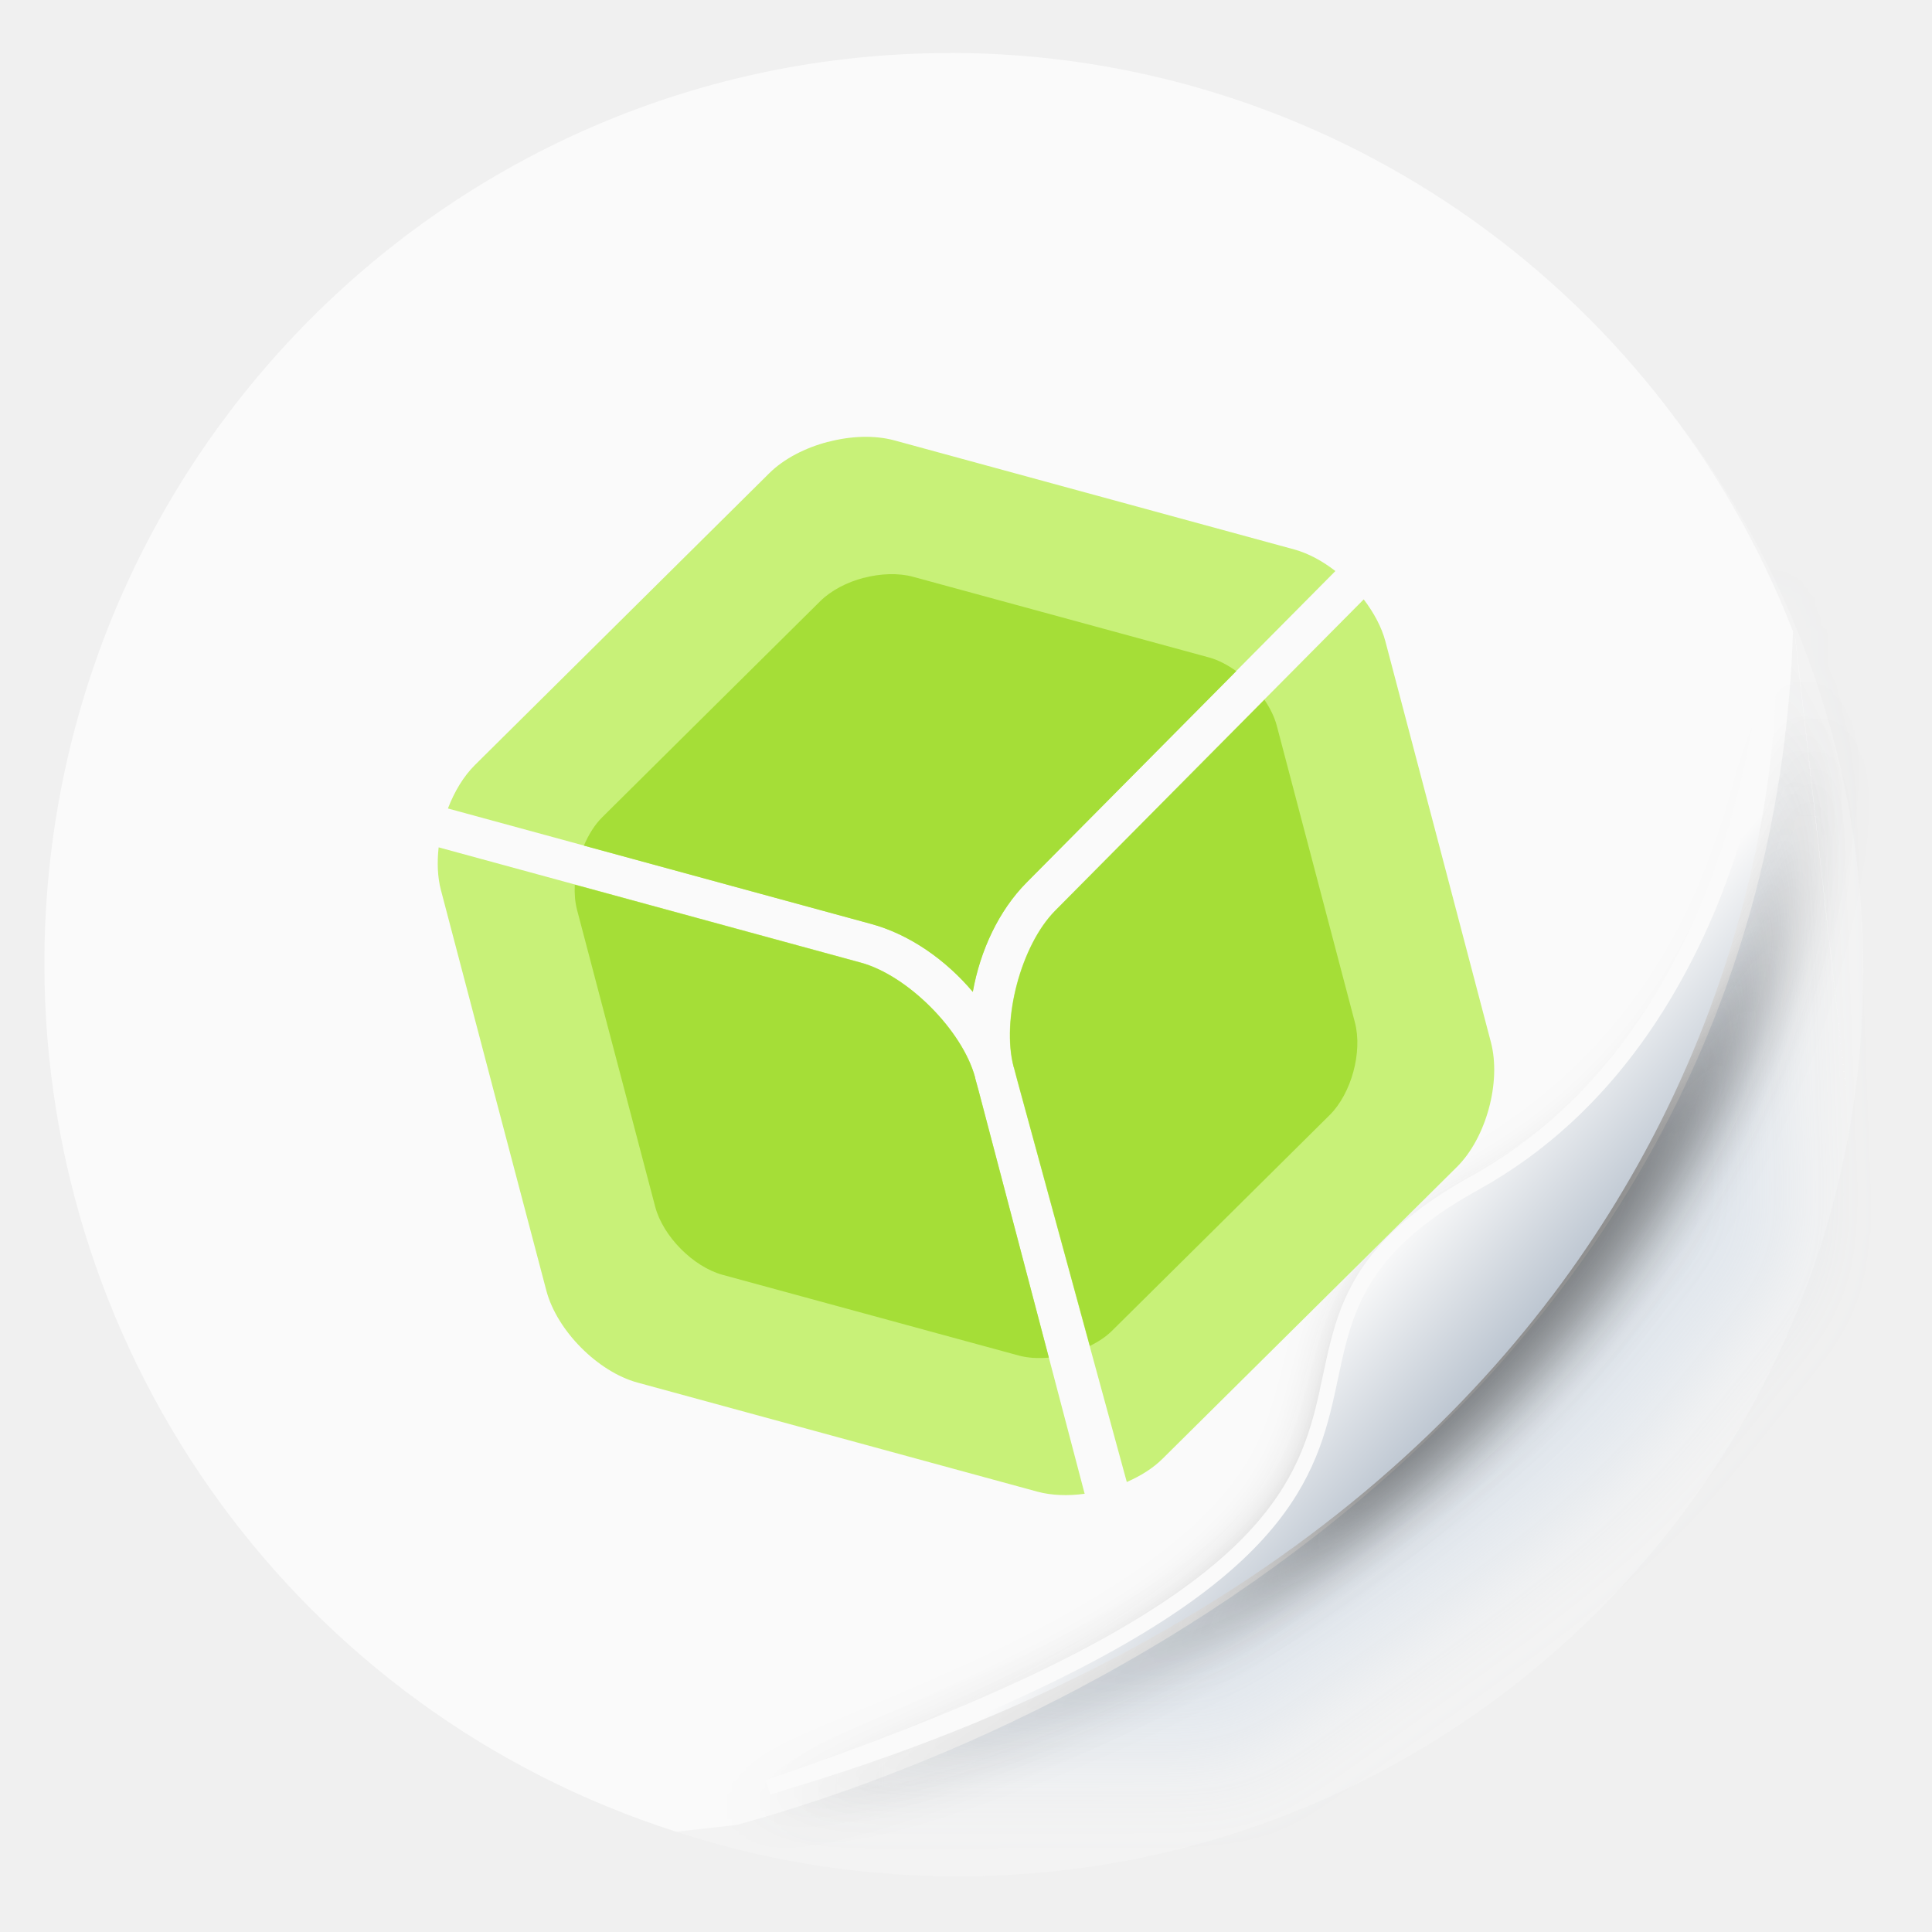
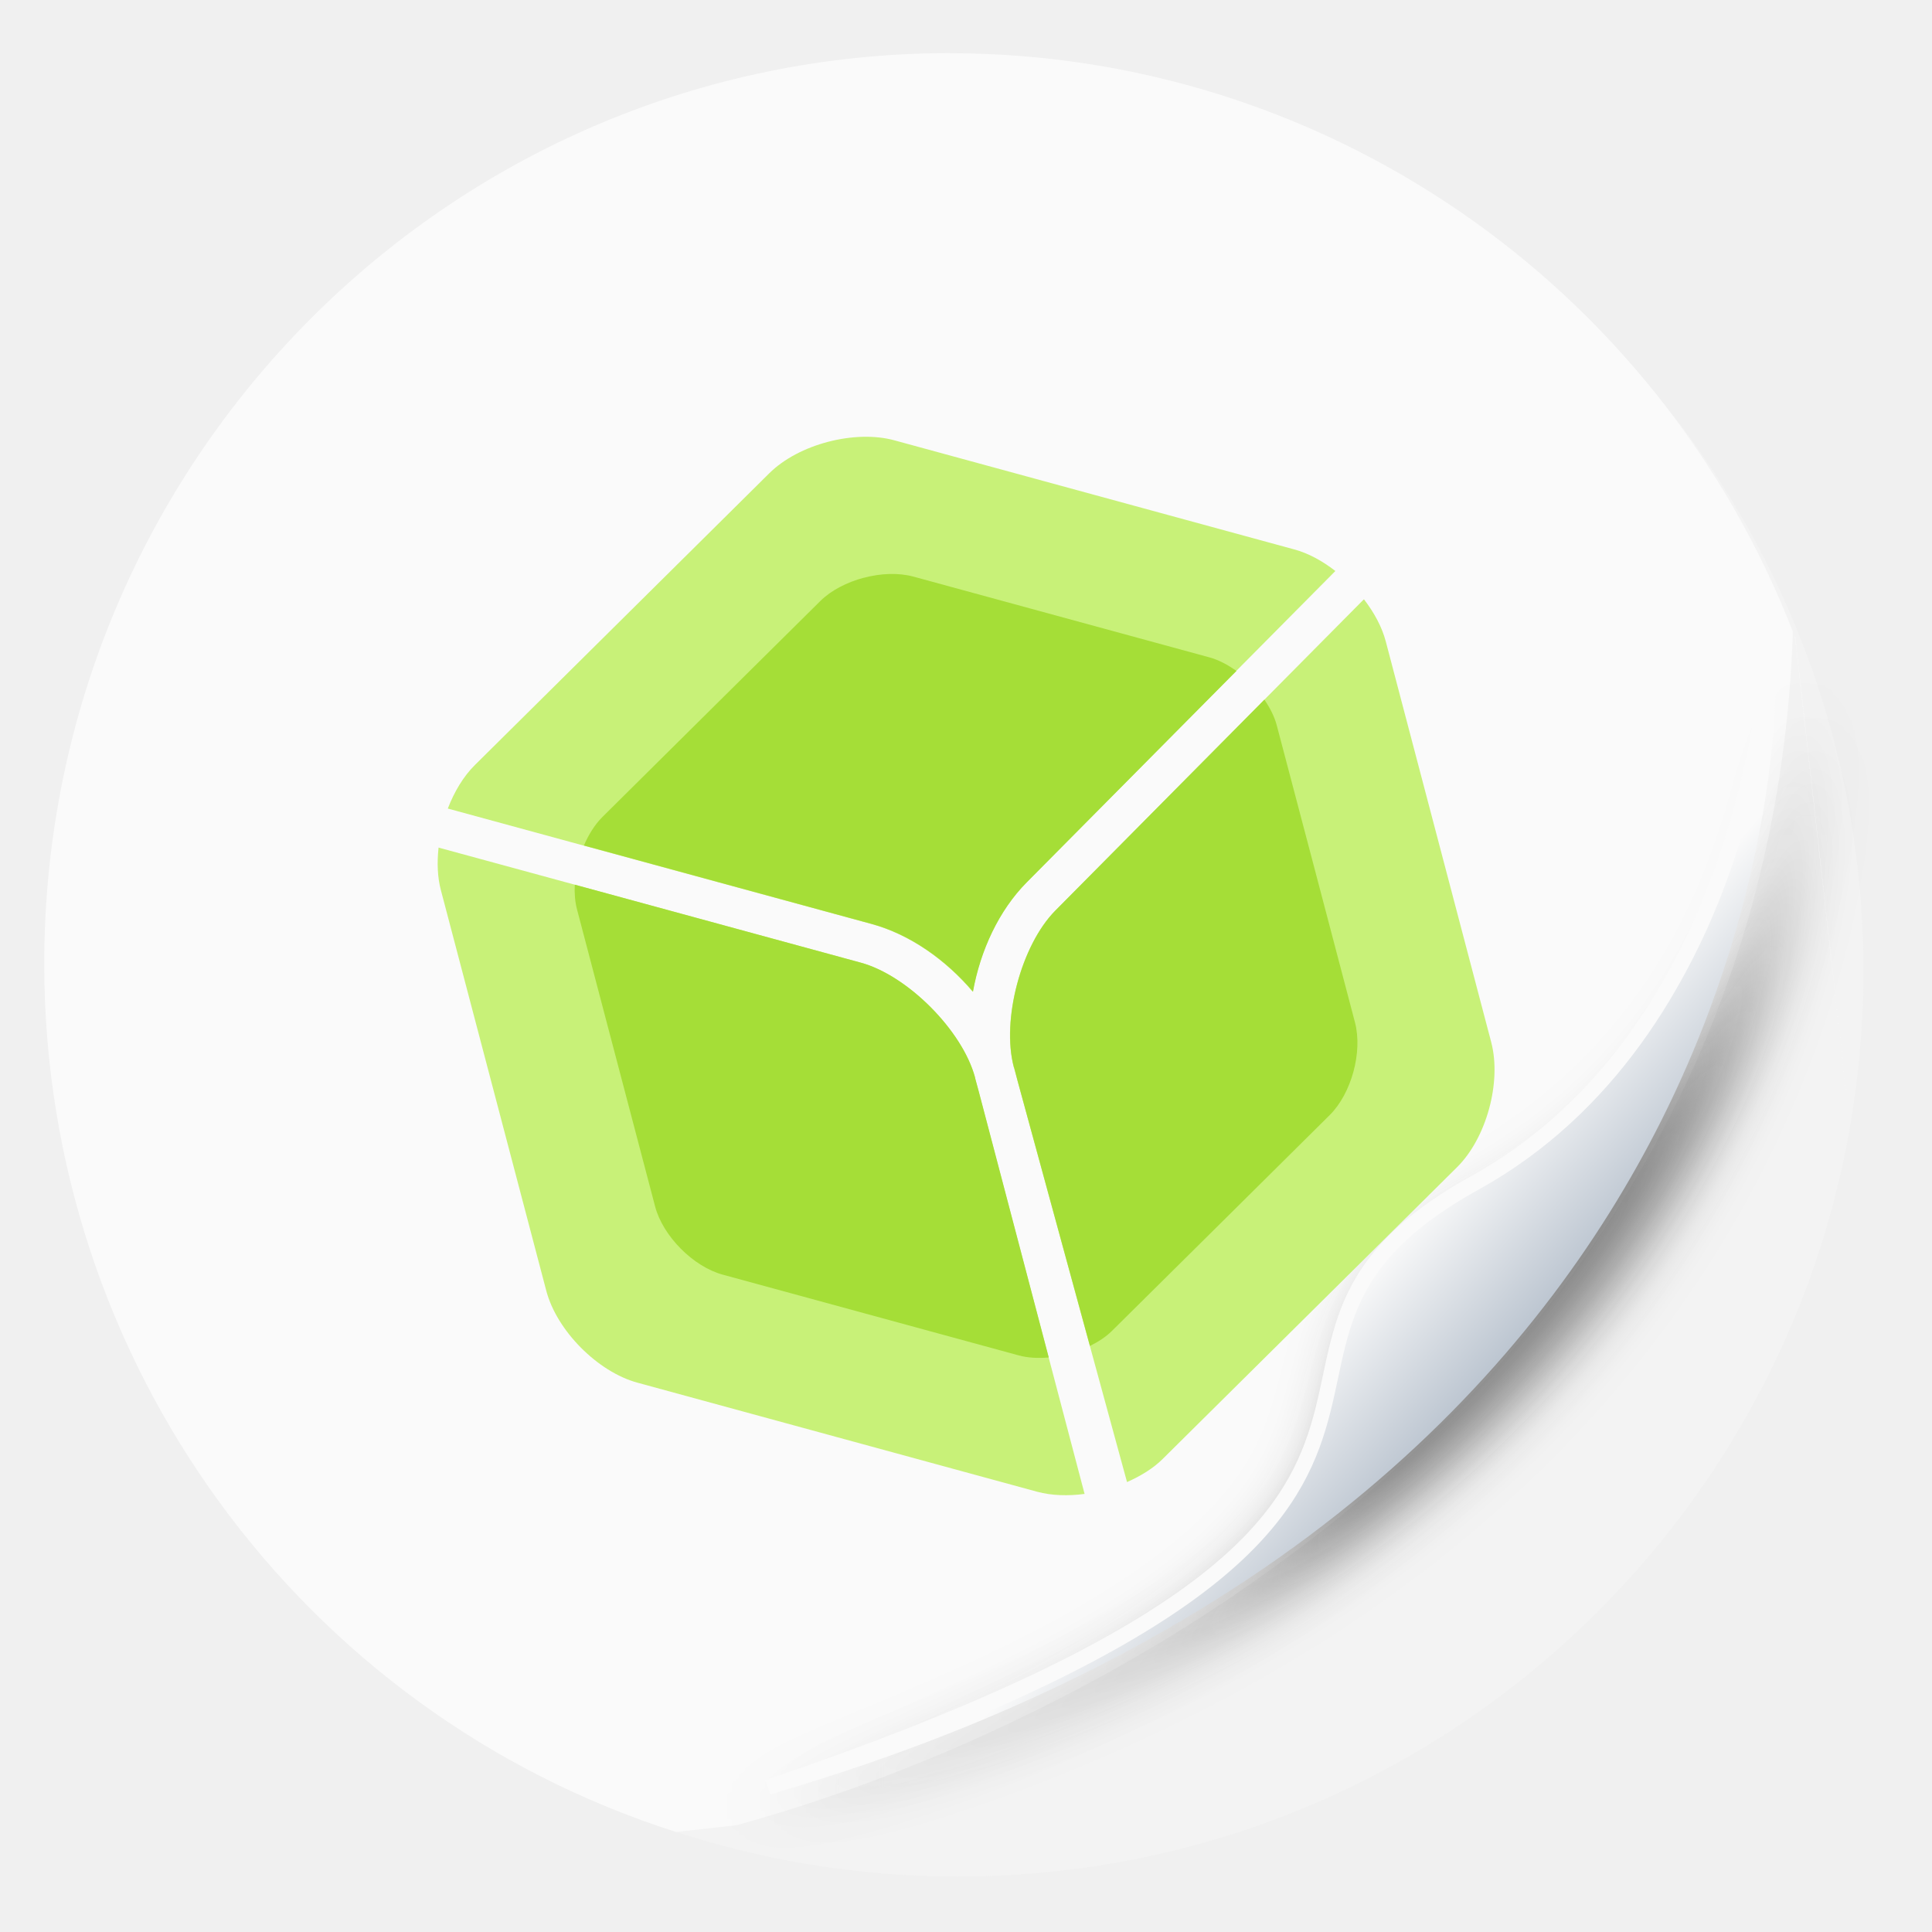
<svg xmlns="http://www.w3.org/2000/svg" width="64" height="64" version="1.1" viewBox="0 0 16.933 16.933">
  <defs>
-     <style type="text/css" />
-     <style type="text/css" />
-     <style type="text/css" />
-     <style type="text/css" />
-     <filter id="filter1066-3" x="-.064" y="-.057" width="1.128" height="1.113" color-interpolation-filters="sRGB">
+     <filter id="filter1066-3-6" x="-.064" y="-.057" width="1.128" height="1.113" color-interpolation-filters="sRGB">
      <feGaussianBlur stdDeviation="0.227" />
    </filter>
-     <linearGradient id="linearGradient1040" x1="80.368" x2="82.141" y1="13.177" y2="14.704" gradientTransform="matrix(1.0235 0 0 1.0235 -70.191 -2.4407)" gradientUnits="userSpaceOnUse">
+     <linearGradient id="linearGradient1040-8" x1="80.368" x2="82.141" y1="13.177" y2="14.704" gradientTransform="matrix(1.0235 0 0 1.0235 -72.564 1.9438)" gradientUnits="userSpaceOnUse">
      <stop stop-color="#fafafa" offset="0" />
      <stop stop-color="#90a0b3" offset="1" />
    </linearGradient>
-     <filter id="filter1272" x="-.096" y="-.096" width="1.192" height="1.192" color-interpolation-filters="sRGB">
-       <feGaussianBlur stdDeviation="0.398" />
-     </filter>
  </defs>
-   <circle cx="-330.38" cy="-328.51" r="0" fill="#5e4aa6" stroke-width=".265" />
-   <style type="text/css">.st0{opacity:0.15;fill:#45413C;}
- 	.st1{fill:#FFE500;}
- 	.st2{fill:#EBCB00;}
- 	.st3{fill:none;stroke:#45413C;stroke-linecap:round;stroke-linejoin:round;stroke-miterlimit:10;}
- 	.st4{fill:#FFAA54;}
- 	.st5{fill:#FF8A14;}
- 	.st6{fill:#FFB0CA;stroke:#45413C;stroke-linecap:round;stroke-linejoin:round;stroke-miterlimit:10;}
- 	.st7{fill:#FF87AF;stroke:#45413C;stroke-linecap:round;stroke-linejoin:round;stroke-miterlimit:10;}
- 	.st8{fill:#FFCC99;}
- 	.st9{fill:#FFFFFF;}
- 	.st10{fill:#F0F0F0;}
- 	.st11{fill:#BF8256;}
- 	.st12{fill:#915E3A;}
- 	.st13{fill:#DEA47A;}
- 	.st14{fill:#F0D5A8;}
- 	.st15{fill:#DEBB7E;}
- 	.st16{fill:#F7E5C6;}
- 	.st17{fill:#FF8A14;stroke:#45413C;stroke-linecap:round;stroke-linejoin:round;stroke-miterlimit:10;}
- 	.st18{fill:#FFF5E3;}
- 	.st19{fill:#FFF48C;}
- 	.st20{fill:#FFFACF;}
- 	.st21{fill:#FFFCE5;}
- 	.st22{fill:#FF87AF;}
- 	.st23{fill:#FFB0CA;}
- 	.st24{fill:#FFE500;stroke:#45413C;stroke-linecap:round;stroke-linejoin:round;stroke-miterlimit:10;}
- 	.st25{fill:#9CEB60;stroke:#45413C;stroke-linecap:round;stroke-linejoin:round;stroke-miterlimit:10;}
- 	.st26{fill:#FFFACF;stroke:#45413C;stroke-linecap:round;stroke-linejoin:round;stroke-miterlimit:10;}
- 	.st27{fill:#00F5BC;stroke:#45413C;stroke-linecap:round;stroke-linejoin:round;stroke-miterlimit:10;}
- 	.st28{fill:#BF8256;stroke:#45413C;stroke-linecap:round;stroke-linejoin:round;stroke-miterlimit:10;}
- 	.st29{fill:#FFE3CF;stroke:#45413C;stroke-linecap:round;stroke-linejoin:round;stroke-miterlimit:10;}
- 	.st30{fill:#FF6242;}
- 	.st31{fill:#FF866E;}
- 	.st32{fill:none;stroke:#E04122;stroke-linecap:round;stroke-linejoin:round;stroke-miterlimit:10;}
- 	.st33{fill:#FFFEF2;stroke:#45413C;stroke-linecap:round;stroke-linejoin:round;stroke-miterlimit:10;}
- 	.st34{fill:#FF6242;stroke:#45413C;stroke-linecap:round;stroke-linejoin:round;stroke-miterlimit:10;}
- 	.st35{fill:#FFA694;}
- 	.st36{fill:#FFFFFF;stroke:#45413C;stroke-linecap:round;stroke-linejoin:round;stroke-miterlimit:10;}
- 	.st37{fill:#FFFEF2;}
- 	.st38{fill:#FF6196;}
- 	.st39{fill:#B89558;}
- 	.st40{fill:none;stroke:#915E3A;stroke-linecap:round;stroke-linejoin:round;stroke-miterlimit:10;}
- 	.st41{fill:#DEBB7E;stroke:#45413C;stroke-linecap:round;stroke-linejoin:round;stroke-miterlimit:10;}
- 	.st42{fill:#6DD627;stroke:#45413C;stroke-linecap:round;stroke-linejoin:round;stroke-miterlimit:10;}
- 	.st43{fill:#E5F8FF;}
- 	.st44{fill:#E8F4FA;}
- 	.st45{fill:#E8F4FA;stroke:#45413C;stroke-linecap:round;stroke-linejoin:round;stroke-miterlimit:10;}
- 	.st46{fill:#FFCCDD;}
- 	.st47{fill:#E5F8FF;stroke:#45413C;stroke-linecap:round;stroke-linejoin:round;stroke-miterlimit:10;}
- 	.st48{fill:#00B8F0;stroke:#45413C;stroke-linecap:round;stroke-linejoin:round;stroke-miterlimit:10;}
- 	.st49{fill:#00B8F0;}
- 	.st50{fill:#4ACFFF;}
- 	.st51{fill:#E04122;}
- 	.st52{fill:#E04122;stroke:#45413C;stroke-linecap:round;stroke-linejoin:round;stroke-miterlimit:10;}
- 	.st53{fill:#87898C;}
- 	.st54{fill:#BDBEC0;}
- 	.st55{fill:#656769;}
- 	.st56{fill:#525252;}
- 	.st57{fill:#FFF48C;stroke:#45413C;stroke-linecap:round;stroke-linejoin:round;stroke-miterlimit:10;}
- 	.st58{fill:#6DD627;}
- 	.st59{fill:#EB6D00;}
- 	.st60{fill:#46B000;}
- 	.st61{fill:#80DDFF;}
- 	.st62{fill:#DAEDF7;}
- 	.st63{fill:#BF8DF2;stroke:#45413C;stroke-linecap:round;stroke-linejoin:round;stroke-miterlimit:10;}
- 	.st64{fill:#9F5AE5;stroke:#45413C;stroke-linecap:round;stroke-linejoin:round;stroke-miterlimit:10;}
- 	.st65{fill:#C8FFA1;}
- 	.st66{fill:#E4FFD1;}
- 	.st67{fill:#9CEB60;}
- 	.st68{fill:#E5FEFF;}
- 	.st69{fill:#B8ECFF;}
- 	.st70{fill:#E0E0E0;stroke:#45413C;stroke-linecap:round;stroke-linejoin:round;stroke-miterlimit:10;}
- 	.st71{fill:#E0E0E0;}
- 	.st72{fill:none;stroke:#4F4B45;stroke-linejoin:round;stroke-miterlimit:10;}
- 	.st73{fill:none;stroke:#4F4B45;stroke-linecap:round;stroke-linejoin:round;stroke-miterlimit:10;}
- 	.st74{fill:#E0366F;stroke:#45413C;stroke-linecap:round;stroke-linejoin:round;stroke-miterlimit:10;}
- 	.st75{fill:none;stroke:#45413C;stroke-miterlimit:10;}
- 	.st76{fill:#FF866E;stroke:#45413C;stroke-linecap:round;stroke-linejoin:round;stroke-miterlimit:10;}
- 	.st77{fill:#45413C;stroke:#45413C;stroke-linecap:round;stroke-linejoin:round;stroke-miterlimit:10;}
- 	.st78{fill:#9F5AE5;}
- 	.st79{fill:#803EC2;}
- 	.st80{fill:#803EC2;stroke:#45413C;stroke-linecap:round;stroke-linejoin:round;stroke-miterlimit:10;}
- 	.st81{fill:#BF8DF2;}
- 	.st82{fill:#FFAA54;stroke:#45413C;stroke-linecap:round;stroke-linejoin:round;stroke-miterlimit:10;}
- 	.st83{fill:none;stroke:#45413C;stroke-linejoin:round;stroke-miterlimit:10;}
- 	.st84{fill:#FFCCDD;stroke:#45413C;stroke-linecap:round;stroke-linejoin:round;stroke-miterlimit:10;}
- 	.st85{fill:#FF6196;stroke:#45413C;stroke-linecap:round;stroke-linejoin:round;stroke-miterlimit:10;}
- 	.st86{fill:#FFE5EE;}
- 	.st87{fill:#F7E5C6;stroke:#45413C;stroke-linecap:round;stroke-linejoin:round;stroke-miterlimit:10;}
- 	.st88{fill:#E5FFF9;}
- 	.st89{fill:none;stroke:#45413C;stroke-width:1.006;stroke-linecap:round;stroke-linejoin:round;stroke-miterlimit:10;}
- 	.st90{fill:#4AEFF7;}
- 	.st91{fill:#A6FBFF;}
- 	.st92{fill:#E5FEFF;stroke:#45413C;stroke-linecap:round;stroke-linejoin:round;stroke-miterlimit:10;}
- 	.st93{fill:#46B000;stroke:#45413C;stroke-linecap:round;stroke-linejoin:round;stroke-miterlimit:10;}
- 	.st94{fill:#FFFFFF;stroke:#45413C;stroke-linejoin:round;stroke-miterlimit:10;}
- 	.st95{fill:#FFFFFF;stroke:#45413C;stroke-miterlimit:10;}
- 	.st96{fill:#009FD9;}
- 	.st97{fill:#00DFEB;}
- 	.st98{fill:#C0DCEB;stroke:#45413C;stroke-linecap:round;stroke-linejoin:round;stroke-miterlimit:10;}
- 	.st99{fill:#00DFEB;stroke:#45413C;stroke-linecap:round;stroke-linejoin:round;stroke-miterlimit:10;}
- 	.st100{fill:#FFE5EE;stroke:#45413C;stroke-linecap:round;stroke-linejoin:round;stroke-miterlimit:10;}
- 	.st101{fill:#8CA4B8;}
- 	.st102{fill:#ADC4D9;}
- 	.st103{fill:#656769;stroke:#45413C;stroke-linecap:round;stroke-linejoin:round;stroke-miterlimit:10;}
- 	.st104{fill:#F0F0F0;stroke:#45413C;stroke-linecap:round;stroke-linejoin:round;stroke-miterlimit:10;}
- 	.st105{fill:#C0DCEB;}
- 	.st106{fill:#45413C;}
- 	.st107{fill:#FFCABF;}
- 	.st108{fill:#87898C;stroke:#45413C;stroke-linecap:round;stroke-linejoin:round;stroke-miterlimit:10;}
- 	.st109{fill:#EBCB00;stroke:#45413C;stroke-linecap:round;stroke-linejoin:round;stroke-miterlimit:10;}</style>
-   <g fill="#5e4aa6" stroke-width=".265">
-     <circle cx="-330.38" cy="-328.5" r="0" />
-     <circle cx="-39.462" cy="6.311" r="0" fill-rule="evenodd" />
-     <circle cx="-330.38" cy="-328.5" r="0" image-rendering="optimizeSpeed" />
+   <g transform="translate(2.3718 -4.3845)">
+     <circle cx="6.022" cy="12.893" r="7.938" color="#000000" fill="#f3f3f3" stroke-width=".265" />
+     <path d="m5.954 4.85a7.938 7.983 0 0 0-7.938 7.984 7.938 7.983 0 0 0 5.538 7.607l0.533-0.06c3.757-1.039 9.046-4.256 9.255-10.46a7.938 7.983 0 0 0-7.389-5.07zm7.407 5.117 0.445 3.965a7.938 7.983 0 0 0 5.15e-4 -0.002l-0.444-3.958a7.938 7.983 0 0 0-0.002-0.005z" color="#000000" fill="#fafafa" stroke-width=".265" />
+     <path transform="matrix(1.0996 0 0 1.0321 -50.119 .19625)" d="m57.818 9.829s0.054 3.078-2.664 4.541c-2.245 1.208 0.939 2.689-5.86 5.099 8.851-2.575 8.524-9.64 8.524-9.64z" fill="#141414" filter="url(#filter1066-3-6)" opacity=".3" />
+     <path transform="matrix(1.0685 0 0 .99565 -48.218 .86876)" d="m57.818 9.829s0.054 3.078-2.664 4.541c-2.245 1.208 0.939 2.689-5.86 5.099 8.851-2.575 8.524-9.64 8.524-9.64z" fill="#141414" filter="url(#filter1066-3-6)" opacity=".3" />
+     <path d="m4.885 8.257c-0.199 0.052-0.386 0.148-0.515 0.276l-2.58 2.557c-0.1 0.099-0.18 0.233-0.237 0.381l1.247 0.34 2.466 0.672c0.334 0.091 0.65 0.313 0.888 0.594 0.065-0.362 0.228-0.713 0.471-0.958l2.707-2.73c-0.113-0.088-0.237-0.156-0.36-0.189l-1.752-0.478-1.752-0.478c-0.174-0.048-0.384-0.039-0.583 0.013zm4.696 1.381-0.906 0.914-1.798 1.814c-0.299 0.302-0.473 0.958-0.364 1.371 6.209e-4 0.002 0.002 0.004 0.003 0.007l0.031 0.115 0.641 2.35 0.318 1.165c0.12-0.053 0.23-0.12 0.313-0.203l2.58-2.557c0.257-0.255 0.391-0.745 0.299-1.095l-0.462-1.756-0.462-1.756c-0.033-0.126-0.101-0.252-0.19-0.368zm-8.109 2.176c-0.014 0.13-0.01 0.258 0.02 0.371l0.462 1.756 0.462 1.756c0.092 0.35 0.45 0.711 0.799 0.806l1.752 0.478 1.752 0.478c0.126 0.034 0.27 0.038 0.415 0.019l-0.309-1.174-0.62-2.355-0.031-0.115c-6.282e-4 -0.002-6.061e-4 -0.005-0.001-0.007-0.111-0.411-0.591-0.893-1-1.005l-2.465-0.672-1.237-0.337z" fill="#c8f178" stroke-width=".235" style="isolation:isolate" />
+     <path d="m5.199 9.448c-0.147 0.039-0.286 0.11-0.381 0.204l-0.956 0.947-0.955 0.947c-0.066 0.066-0.12 0.153-0.161 0.249l0.056 0.015 2.466 0.672c0.334 0.091 0.65 0.313 0.888 0.594 0.065-0.362 0.228-0.713 0.471-0.958l1.8-1.815 0.038-0.038c-0.076-0.054-0.156-0.097-0.237-0.119l-2.595-0.708c-0.129-0.035-0.285-0.029-0.432 0.01zm3.511 1.068-0.034 0.035-1.798 1.814c-0.299 0.302-0.473 0.958-0.364 1.371 6.209e-4 0.002 0.002 0.004 0.003 0.007l0.03 0.115 0.634 2.323c0.073-0.036 0.139-0.079 0.191-0.13l0.956-0.947 0.955-0.947c0.19-0.189 0.289-0.552 0.221-0.811l-0.342-1.301-0.343-1.301c-0.02-0.077-0.059-0.154-0.109-0.227zm-6.044 1.622c-0.004 0.077 0.002 0.152 0.02 0.219l0.342 1.301 0.342 1.301c0.068 0.259 0.334 0.527 0.592 0.597l2.595 0.708c0.08 0.022 0.171 0.026 0.263 0.018l-0.614-2.334-0.031-0.114c-6.276e-4 -0.002-6.061e-4 -0.005-0.001-0.007-0.111-0.411-0.591-0.893-1-1.005l-2.465-0.672-0.044-0.012z" fill="#a5de37" stroke-width=".235" style="isolation:isolate" />
+     <path d="m13.119 10.239s0.055 3.151-2.726 4.648c-2.298 1.237 0.961 2.752-5.998 5.219 9.059-2.635 8.796-9.83 8.796-9.83z" fill="url(#linearGradient1040-8)" stroke-width="1.024" />
+     <path d="m13.119 10.239s-0.193 3.201-2.565 4.513c-2.729 1.509 0.993 2.857-6.195 5.298" fill="none" stroke="#fafafa" stroke-width=".135" />
+     <path d="m13.361 9.967 0.445 3.965a7.938 7.983 0 0 0 5.3e-4 -0.002l-0.444-3.958a7.938 7.983 0 0 0-1e-3 -0.005h-5.3e-4z" color="#000000" fill="#fafafa" stroke-width=".265" />
+     <path d="m13.361 9.967 0.445 3.965a7.938 7.983 0 0 0 5.15e-4 -0.002l-0.444-3.958a7.938 7.983 0 0 0-0.002-0.005z" color="#000000" fill="#fafafa" stroke-width=".265" />
  </g>
-   <style type="text/css">.st0{opacity:0.15;fill:#45413C;}
- 	.st1{fill:#FFE500;}
- 	.st2{fill:#EBCB00;}
- 	.st3{fill:none;stroke:#45413C;stroke-linecap:round;stroke-linejoin:round;stroke-miterlimit:10;}
- 	.st4{fill:#FFAA54;}
- 	.st5{fill:#FF8A14;}
- 	.st6{fill:#FFB0CA;stroke:#45413C;stroke-linecap:round;stroke-linejoin:round;stroke-miterlimit:10;}
- 	.st7{fill:#FF87AF;stroke:#45413C;stroke-linecap:round;stroke-linejoin:round;stroke-miterlimit:10;}
- 	.st8{fill:#FFCC99;}
- 	.st9{fill:#FFFFFF;}
- 	.st10{fill:#F0F0F0;}
- 	.st11{fill:#BF8256;}
- 	.st12{fill:#915E3A;}
- 	.st13{fill:#DEA47A;}
- 	.st14{fill:#F0D5A8;}
- 	.st15{fill:#DEBB7E;}
- 	.st16{fill:#F7E5C6;}
- 	.st17{fill:#FF8A14;stroke:#45413C;stroke-linecap:round;stroke-linejoin:round;stroke-miterlimit:10;}
- 	.st18{fill:#FFF5E3;}
- 	.st19{fill:#FFF48C;}
- 	.st20{fill:#FFFACF;}
- 	.st21{fill:#FFFCE5;}
- 	.st22{fill:#FF87AF;}
- 	.st23{fill:#FFB0CA;}
- 	.st24{fill:#FFE500;stroke:#45413C;stroke-linecap:round;stroke-linejoin:round;stroke-miterlimit:10;}
- 	.st25{fill:#9CEB60;stroke:#45413C;stroke-linecap:round;stroke-linejoin:round;stroke-miterlimit:10;}
- 	.st26{fill:#FFFACF;stroke:#45413C;stroke-linecap:round;stroke-linejoin:round;stroke-miterlimit:10;}
- 	.st27{fill:#00F5BC;stroke:#45413C;stroke-linecap:round;stroke-linejoin:round;stroke-miterlimit:10;}
- 	.st28{fill:#BF8256;stroke:#45413C;stroke-linecap:round;stroke-linejoin:round;stroke-miterlimit:10;}
- 	.st29{fill:#FFE3CF;stroke:#45413C;stroke-linecap:round;stroke-linejoin:round;stroke-miterlimit:10;}
- 	.st30{fill:#FF6242;}
- 	.st31{fill:#FF866E;}
- 	.st32{fill:none;stroke:#E04122;stroke-linecap:round;stroke-linejoin:round;stroke-miterlimit:10;}
- 	.st33{fill:#FFFEF2;stroke:#45413C;stroke-linecap:round;stroke-linejoin:round;stroke-miterlimit:10;}
- 	.st34{fill:#FF6242;stroke:#45413C;stroke-linecap:round;stroke-linejoin:round;stroke-miterlimit:10;}
- 	.st35{fill:#FFA694;}
- 	.st36{fill:#FFFFFF;stroke:#45413C;stroke-linecap:round;stroke-linejoin:round;stroke-miterlimit:10;}
- 	.st37{fill:#FFFEF2;}
- 	.st38{fill:#FF6196;}
- 	.st39{fill:#B89558;}
- 	.st40{fill:none;stroke:#915E3A;stroke-linecap:round;stroke-linejoin:round;stroke-miterlimit:10;}
- 	.st41{fill:#DEBB7E;stroke:#45413C;stroke-linecap:round;stroke-linejoin:round;stroke-miterlimit:10;}
- 	.st42{fill:#6DD627;stroke:#45413C;stroke-linecap:round;stroke-linejoin:round;stroke-miterlimit:10;}
- 	.st43{fill:#E5F8FF;}
- 	.st44{fill:#E8F4FA;}
- 	.st45{fill:#E8F4FA;stroke:#45413C;stroke-linecap:round;stroke-linejoin:round;stroke-miterlimit:10;}
- 	.st46{fill:#FFCCDD;}
- 	.st47{fill:#E5F8FF;stroke:#45413C;stroke-linecap:round;stroke-linejoin:round;stroke-miterlimit:10;}
- 	.st48{fill:#00B8F0;stroke:#45413C;stroke-linecap:round;stroke-linejoin:round;stroke-miterlimit:10;}
- 	.st49{fill:#00B8F0;}
- 	.st50{fill:#4ACFFF;}
- 	.st51{fill:#E04122;}
- 	.st52{fill:#E04122;stroke:#45413C;stroke-linecap:round;stroke-linejoin:round;stroke-miterlimit:10;}
- 	.st53{fill:#87898C;}
- 	.st54{fill:#BDBEC0;}
- 	.st55{fill:#656769;}
- 	.st56{fill:#525252;}
- 	.st57{fill:#FFF48C;stroke:#45413C;stroke-linecap:round;stroke-linejoin:round;stroke-miterlimit:10;}
- 	.st58{fill:#6DD627;}
- 	.st59{fill:#EB6D00;}
- 	.st60{fill:#46B000;}
- 	.st61{fill:#80DDFF;}
- 	.st62{fill:#DAEDF7;}
- 	.st63{fill:#BF8DF2;stroke:#45413C;stroke-linecap:round;stroke-linejoin:round;stroke-miterlimit:10;}
- 	.st64{fill:#9F5AE5;stroke:#45413C;stroke-linecap:round;stroke-linejoin:round;stroke-miterlimit:10;}
- 	.st65{fill:#C8FFA1;}
- 	.st66{fill:#E4FFD1;}
- 	.st67{fill:#9CEB60;}
- 	.st68{fill:#E5FEFF;}
- 	.st69{fill:#B8ECFF;}
- 	.st70{fill:#E0E0E0;stroke:#45413C;stroke-linecap:round;stroke-linejoin:round;stroke-miterlimit:10;}
- 	.st71{fill:#E0E0E0;}
- 	.st72{fill:none;stroke:#4F4B45;stroke-linejoin:round;stroke-miterlimit:10;}
- 	.st73{fill:none;stroke:#4F4B45;stroke-linecap:round;stroke-linejoin:round;stroke-miterlimit:10;}
- 	.st74{fill:#E0366F;stroke:#45413C;stroke-linecap:round;stroke-linejoin:round;stroke-miterlimit:10;}
- 	.st75{fill:none;stroke:#45413C;stroke-miterlimit:10;}
- 	.st76{fill:#FF866E;stroke:#45413C;stroke-linecap:round;stroke-linejoin:round;stroke-miterlimit:10;}
- 	.st77{fill:#45413C;stroke:#45413C;stroke-linecap:round;stroke-linejoin:round;stroke-miterlimit:10;}
- 	.st78{fill:#9F5AE5;}
- 	.st79{fill:#803EC2;}
- 	.st80{fill:#803EC2;stroke:#45413C;stroke-linecap:round;stroke-linejoin:round;stroke-miterlimit:10;}
- 	.st81{fill:#BF8DF2;}
- 	.st82{fill:#FFAA54;stroke:#45413C;stroke-linecap:round;stroke-linejoin:round;stroke-miterlimit:10;}
- 	.st83{fill:none;stroke:#45413C;stroke-linejoin:round;stroke-miterlimit:10;}
- 	.st84{fill:#FFCCDD;stroke:#45413C;stroke-linecap:round;stroke-linejoin:round;stroke-miterlimit:10;}
- 	.st85{fill:#FF6196;stroke:#45413C;stroke-linecap:round;stroke-linejoin:round;stroke-miterlimit:10;}
- 	.st86{fill:#FFE5EE;}
- 	.st87{fill:#F7E5C6;stroke:#45413C;stroke-linecap:round;stroke-linejoin:round;stroke-miterlimit:10;}
- 	.st88{fill:#E5FFF9;}
- 	.st89{fill:none;stroke:#45413C;stroke-width:1.006;stroke-linecap:round;stroke-linejoin:round;stroke-miterlimit:10;}
- 	.st90{fill:#4AEFF7;}
- 	.st91{fill:#A6FBFF;}
- 	.st92{fill:#E5FEFF;stroke:#45413C;stroke-linecap:round;stroke-linejoin:round;stroke-miterlimit:10;}
- 	.st93{fill:#46B000;stroke:#45413C;stroke-linecap:round;stroke-linejoin:round;stroke-miterlimit:10;}
- 	.st94{fill:#FFFFFF;stroke:#45413C;stroke-linejoin:round;stroke-miterlimit:10;}
- 	.st95{fill:#FFFFFF;stroke:#45413C;stroke-miterlimit:10;}
- 	.st96{fill:#009FD9;}
- 	.st97{fill:#00DFEB;}
- 	.st98{fill:#C0DCEB;stroke:#45413C;stroke-linecap:round;stroke-linejoin:round;stroke-miterlimit:10;}
- 	.st99{fill:#00DFEB;stroke:#45413C;stroke-linecap:round;stroke-linejoin:round;stroke-miterlimit:10;}
- 	.st100{fill:#FFE5EE;stroke:#45413C;stroke-linecap:round;stroke-linejoin:round;stroke-miterlimit:10;}
- 	.st101{fill:#8CA4B8;}
- 	.st102{fill:#ADC4D9;}
- 	.st103{fill:#656769;stroke:#45413C;stroke-linecap:round;stroke-linejoin:round;stroke-miterlimit:10;}
- 	.st104{fill:#F0F0F0;stroke:#45413C;stroke-linecap:round;stroke-linejoin:round;stroke-miterlimit:10;}
- 	.st105{fill:#C0DCEB;}
- 	.st106{fill:#45413C;}
- 	.st107{fill:#FFCABF;}
- 	.st108{fill:#87898C;stroke:#45413C;stroke-linecap:round;stroke-linejoin:round;stroke-miterlimit:10;}
- 	.st109{fill:#EBCB00;stroke:#45413C;stroke-linecap:round;stroke-linejoin:round;stroke-miterlimit:10;}</style>
-   <g fill="#5e4aa6" stroke-width=".265">
-     <circle cx="-330.38" cy="-328.5" r="0" />
-     <circle cx="-39.462" cy="6.311" r="0" fill-rule="evenodd" />
-     <circle cx="-330.38" cy="-328.5" r="0" image-rendering="optimizeSpeed" />
-     <g transform="translate(25.758 -8.8556)">
-       <circle cx="-322.63" cy="-345.67" r="0" />
-       <circle cx="-31.726" cy="-10.849" r="0" fill-rule="evenodd" />
-       <circle cx="-306.92" cy="-328.72" r="0" />
-     </g>
-   </g>
-   <circle cx="8.394" cy="8.508" r="7.937" color="#000000" fill="#f3f3f3" stroke-width=".265" />
-   <path transform="matrix(.88974 0 0 .97318 -35.825 -4.4413)" d="m57.641 9.825c0.816 3.562-6.407 9.597-9.879 10.551l4.69-0.01c4.098-2.626 3.512-2.28 5.435-4.446z" fill="#9cb8d7" filter="url(#filter1272)" opacity=".2" />
-   <path d="m8.326 0.465a7.937 7.983 0 0 0-7.937 7.983 7.937 7.983 0 0 0 5.538 7.606l0.533-0.06c3.757-1.039 9.046-4.255 9.255-10.46a7.937 7.983 0 0 0-7.389-5.07zm7.407 5.117 0.445 3.965a7.937 7.983 0 0 0 5.15e-4 -0.002l-0.444-3.958a7.937 7.983 0 0 0-0.002-0.005z" color="#000000" fill="#fafafa" stroke-width=".265" />
-   <path transform="matrix(1.0996 0 0 1.0321 -47.746 -4.1882)" d="m57.818 9.829s0.054 3.078-2.664 4.541c-2.245 1.208 0.939 2.689-5.86 5.099 8.851-2.575 8.524-9.64 8.524-9.64z" fill="#141414" filter="url(#filter1066-3)" opacity=".3" />
-   <path transform="matrix(1.0685 0 0 .99563 -45.845 -3.5157)" d="m57.818 9.829s0.054 3.078-2.664 4.541c-2.245 1.208 0.939 2.689-5.86 5.099 8.851-2.575 8.524-9.64 8.524-9.64z" fill="#141414" filter="url(#filter1066-3)" opacity=".3" />
-   <g transform="matrix(.8966 0 0 .8966 .87303 .86976)" stroke-width=".262">
-     <path d="m7.12 3.349c-0.222 0.058-0.431 0.165-0.574 0.307l-2.877 2.852c-0.111 0.11-0.201 0.26-0.264 0.425l1.39 0.379 2.75 0.75c0.372 0.102 0.725 0.349 0.99 0.663 0.072-0.404 0.254-0.795 0.526-1.069l3.019-3.044c-0.126-0.098-0.264-0.173-0.402-0.211l-1.954-0.533-1.954-0.533c-0.195-0.053-0.429-0.044-0.65 0.015zm5.237 1.54-1.011 1.019-2.006 2.023c-0.334 0.337-0.528 1.069-0.406 1.528 6.925e-4 0.003 0.002 5e-3 0.003 0.008l0.034 0.129 0.715 2.621 0.355 1.3c0.134-0.059 0.256-0.134 0.349-0.227l2.877-2.852c0.287-0.284 0.436-0.831 0.333-1.221l-0.515-1.959-0.516-1.958c-0.037-0.14-0.113-0.281-0.212-0.411zm-9.043 2.426c-0.016 0.145-0.011 0.288 0.022 0.414l0.515 1.959 0.516 1.958c0.103 0.39 0.502 0.793 0.891 0.899l1.954 0.533 1.954 0.533c0.14 0.038 0.301 0.043 0.463 0.021l-0.344-1.309-0.691-2.627-0.035-0.128c-7.006e-4 -0.003-6.76e-4 -0.005-0.001-0.008-0.124-0.459-0.659-0.996-1.116-1.121l-2.749-0.75-1.379-0.376z" fill="#c8f178" style="isolation:isolate" />
-     <path d="m7.47 4.678c-0.164 0.043-0.319 0.123-0.425 0.228l-1.066 1.056-1.065 1.056c-0.074 0.073-0.134 0.17-0.18 0.278l0.062 0.017 2.75 0.75c0.372 0.102 0.725 0.349 0.99 0.663 0.072-0.404 0.254-0.795 0.526-1.069l2.007-2.024 0.042-0.043c-0.085-0.06-0.174-0.108-0.265-0.133l-2.895-0.789c-0.144-0.039-0.318-0.032-0.482 0.011zm3.916 1.192-0.038 0.039-2.006 2.023c-0.334 0.337-0.528 1.069-0.406 1.528 6.925e-4 0.003 0.002 5e-3 0.003 0.008l0.034 0.128 0.707 2.591c0.081-0.04 0.155-0.088 0.213-0.145l1.066-1.056 1.065-1.056c0.212-0.21 0.323-0.616 0.247-0.905l-0.382-1.451-0.382-1.451c-0.023-0.086-0.066-0.172-0.121-0.253zm-6.741 1.809c-0.004 0.086 0.002 0.169 0.022 0.245l0.382 1.451 0.382 1.451c0.076 0.289 0.372 0.588 0.66 0.666l2.895 0.789c0.089 0.024 0.19 0.029 0.293 0.02l-0.685-2.603-0.035-0.128c-7e-4 -0.003-6.76e-4 -0.005-0.001-0.008-0.124-0.459-0.659-0.996-1.116-1.121l-2.749-0.75-0.049-0.013z" fill="#a5de37" style="isolation:isolate" />
-   </g>
-   <path d="m15.491 5.855s0.055 3.151-2.726 4.647c-2.298 1.237 0.961 2.752-5.998 5.219 9.058-2.635 8.796-9.83 8.796-9.83z" fill="url(#linearGradient1040)" stroke-width="1.024" />
-   <path d="m15.491 5.855s-0.193 3.201-2.565 4.513c-2.729 1.509 0.993 2.857-6.195 5.298" fill="none" stroke="#fafafa" stroke-width=".135" />
-   <path d="m15.733 5.582 0.445 3.965a7.937 7.983 0 0 0 5.3e-4 -0.002l-0.444-3.958a7.937 7.983 0 0 0-1e-3 -0.005h-5.3e-4z" color="#000000" fill="#fafafa" stroke-width=".265" />
-   <path d="m15.733 5.582 0.445 3.965a7.937 7.983 0 0 0 5.15e-4 -0.002l-0.444-3.958a7.937 7.983 0 0 0-0.002-0.005z" color="#000000" fill="#fafafa" stroke-width=".265" />
</svg>
